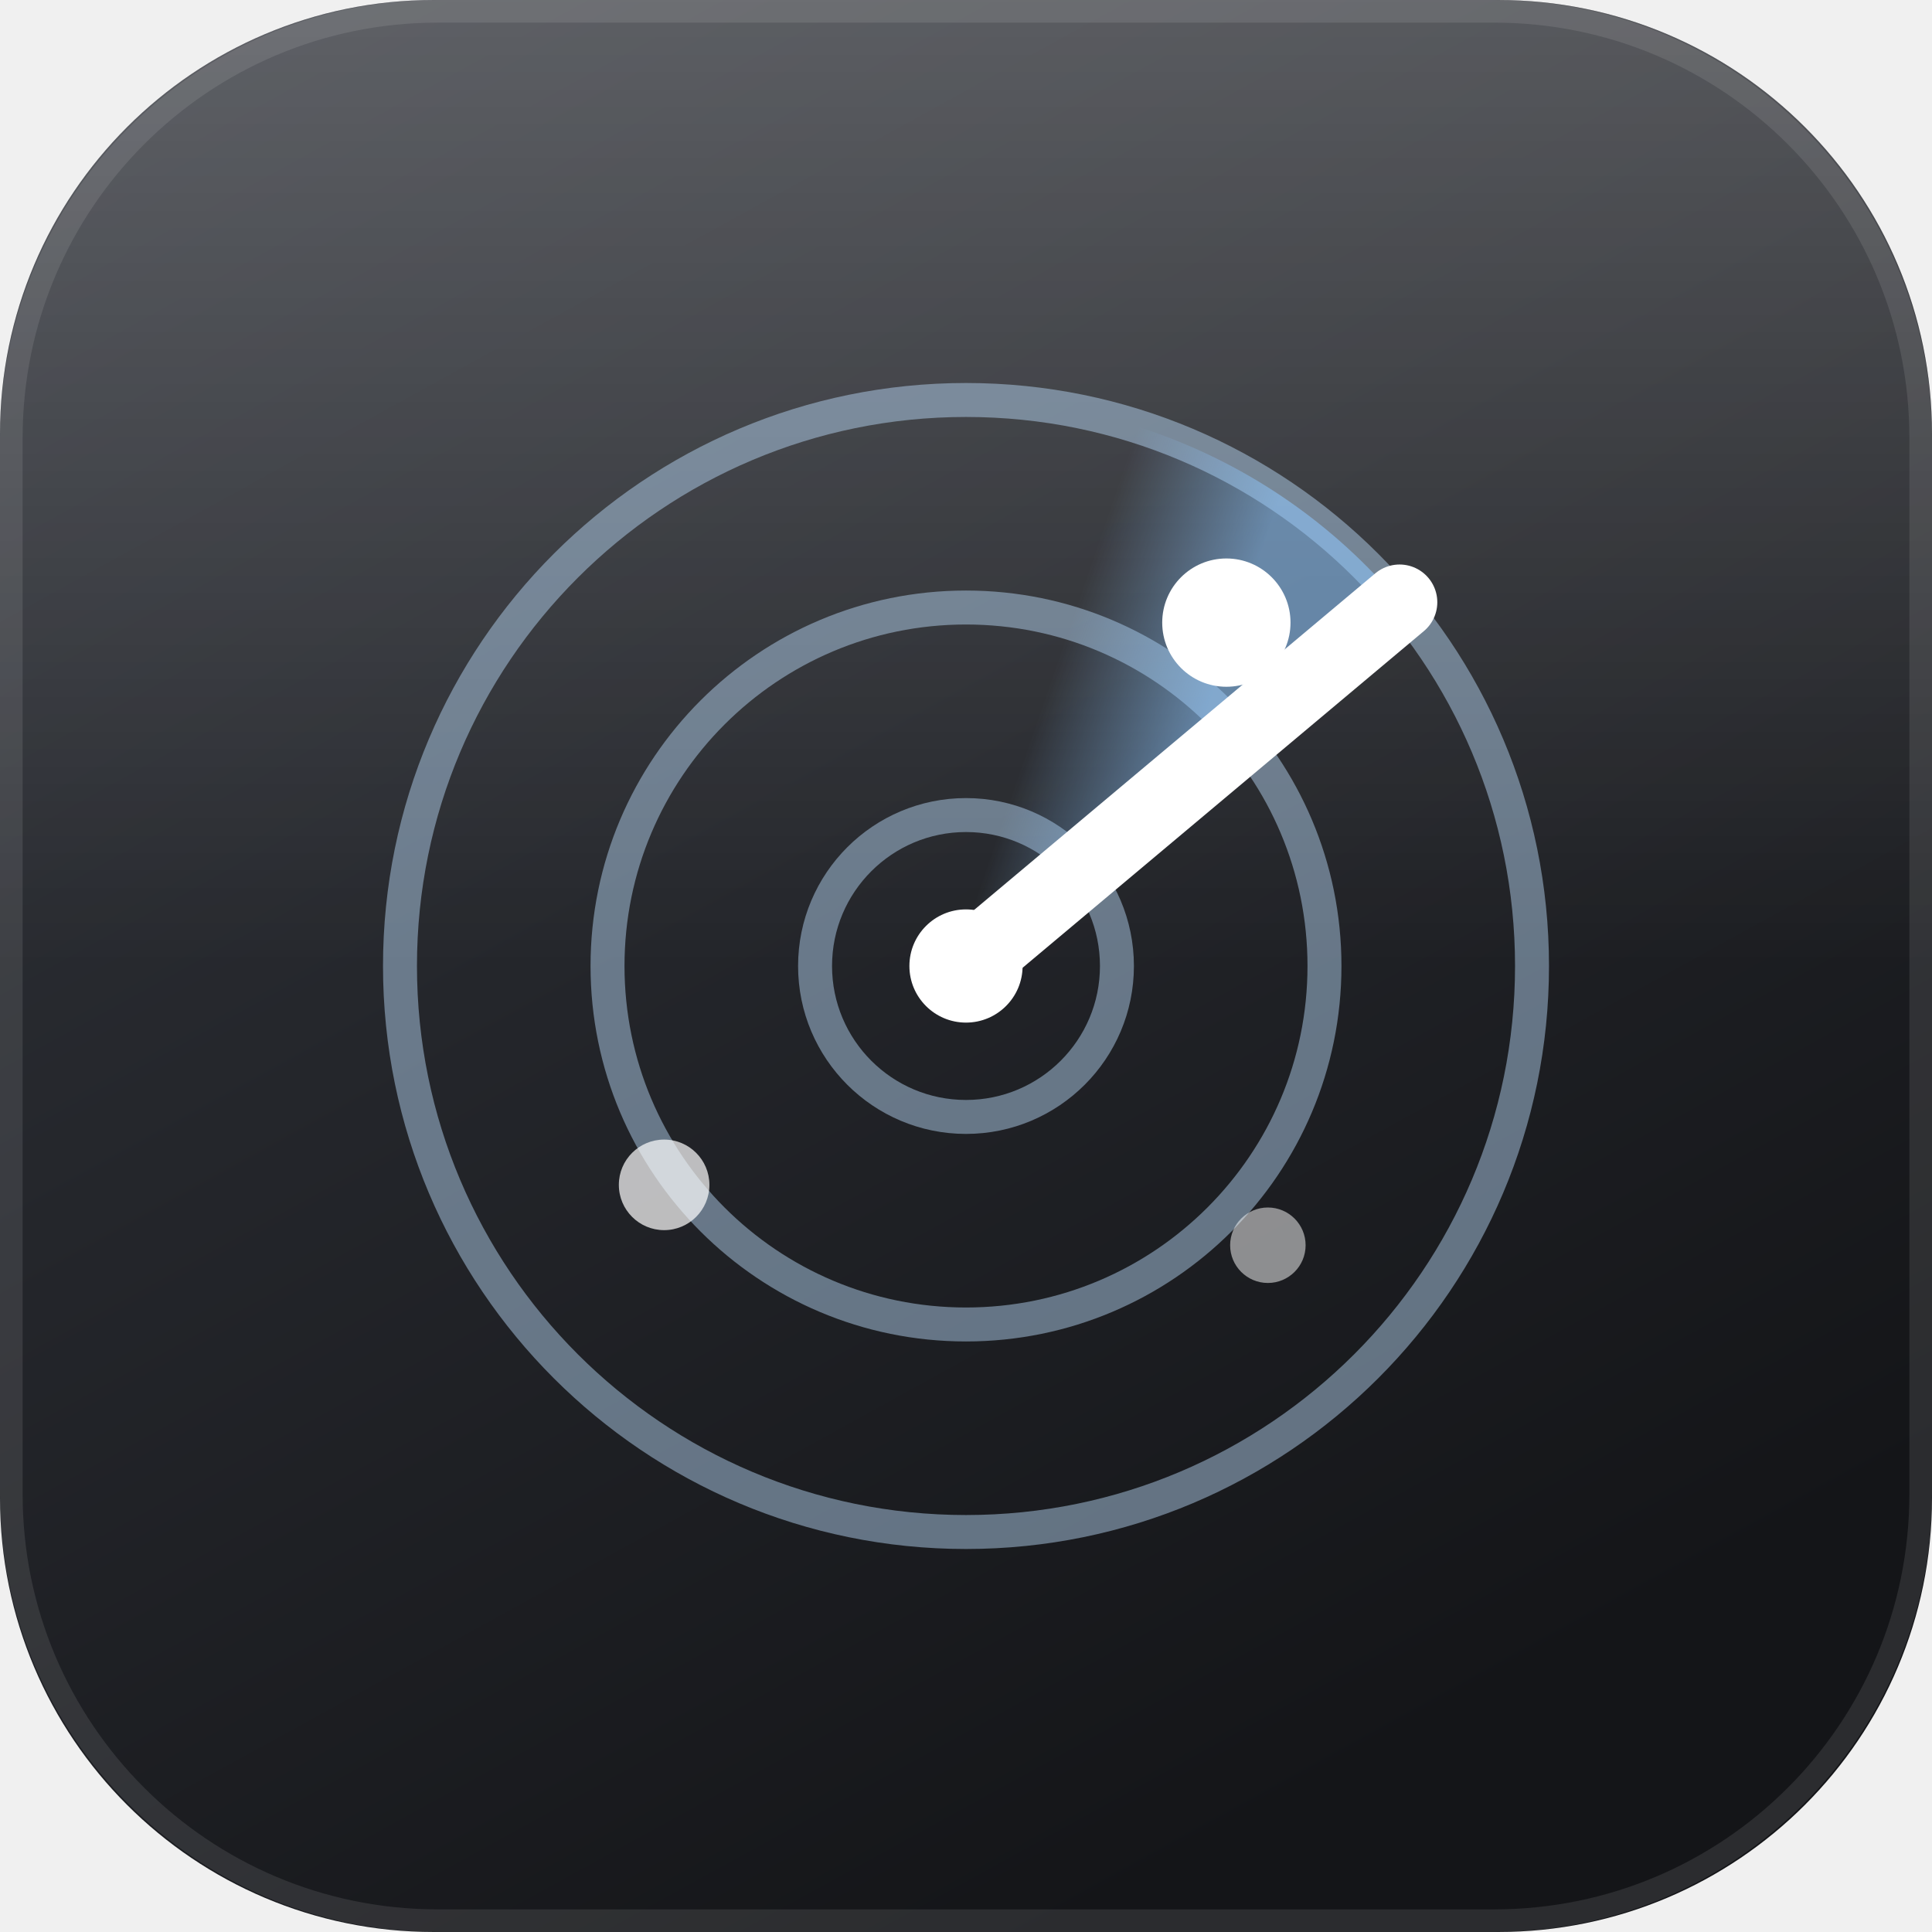
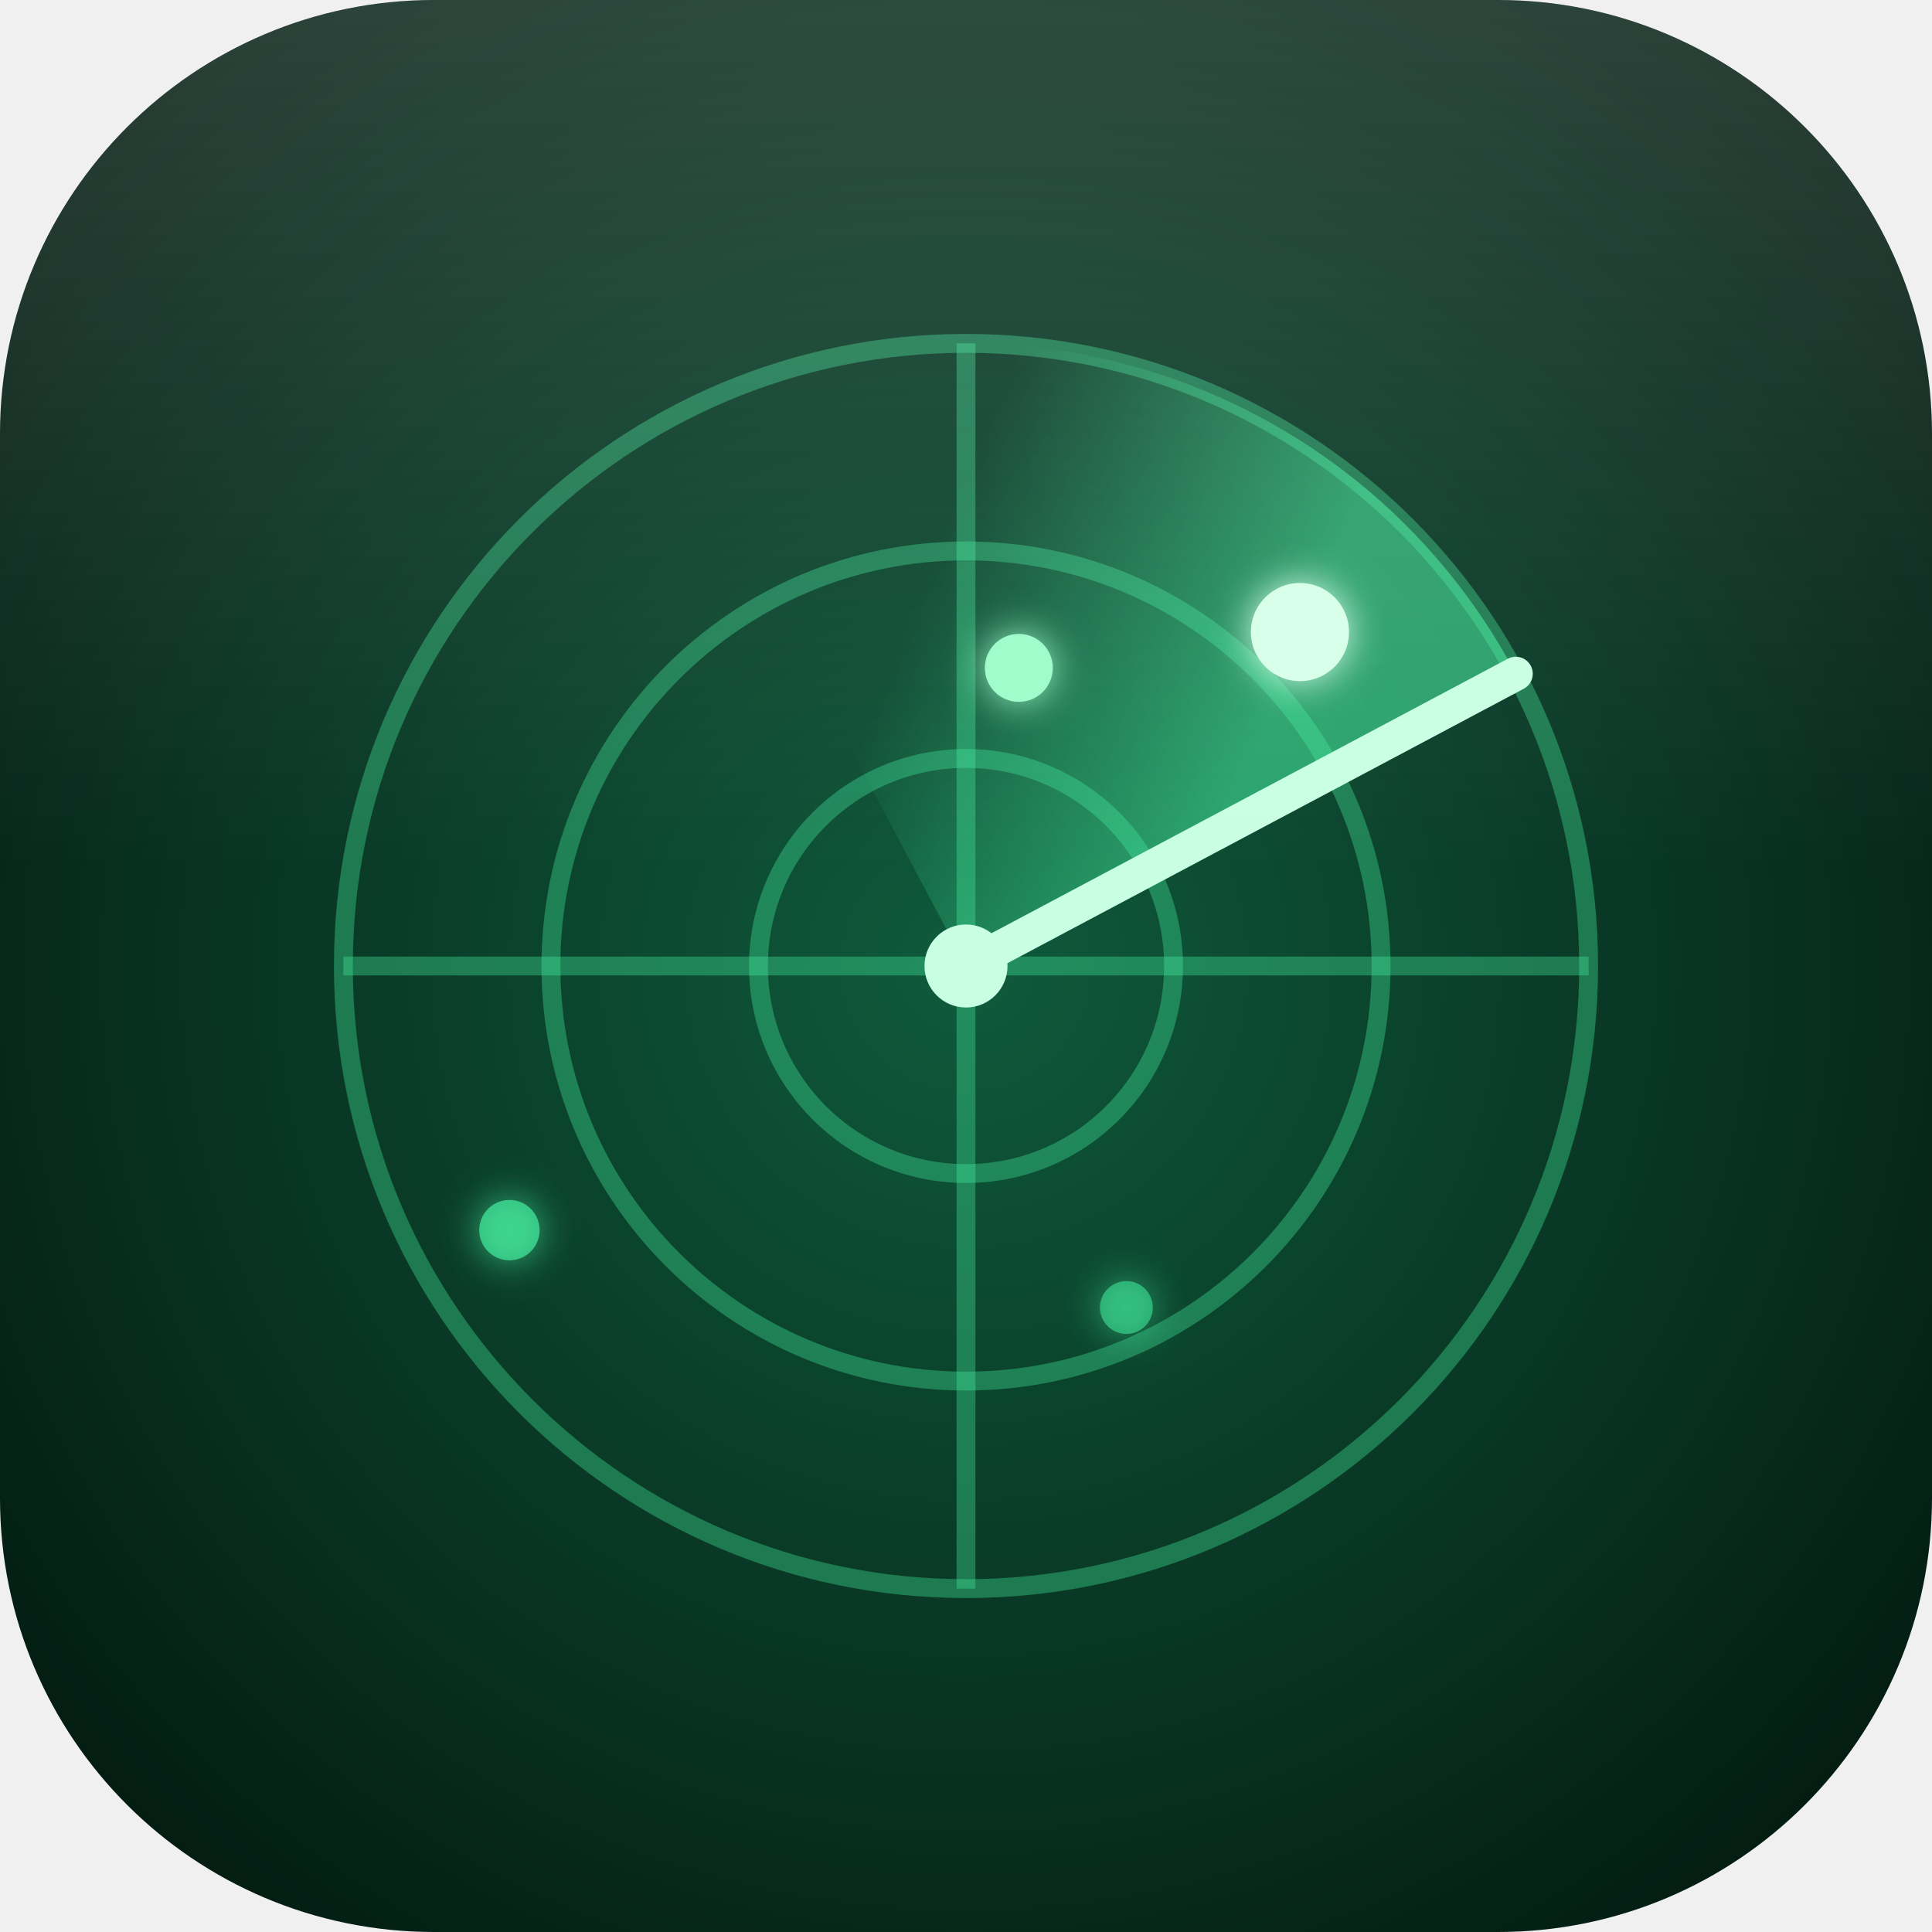
<svg xmlns="http://www.w3.org/2000/svg" viewBox="0 0 1024 1024" width="1024" height="1024">
  <defs>
-     <linearGradient id="fill" x1="0" y1="0" x2="0.55" y2="1">
-       <stop offset="0" stop-color="#34373e" />
-       <stop offset="1" stop-color="#141518" />
-     </linearGradient>
+     <radialGradient id="bg" cx="0.5" cy="0.5" r="0.7">
+       <stop offset="0" stop-color="#0f5a3c" />
+       <stop offset="1" stop-color="#02140d" />
+     </radialGradient>
    <linearGradient id="sheen" x1="0" y1="0" x2="0" y2="1">
-       <stop offset="0" stop-color="#ffffff" stop-opacity="0.22" />
-       <stop offset="0.5" stop-color="#ffffff" stop-opacity="0" />
+       <stop offset="0" stop-color="#ffffff" stop-opacity="0.16" />
+       <stop offset="0.45" stop-color="#ffffff" stop-opacity="0" />
    </linearGradient>
    <clipPath id="tile">
      <rect width="1024" height="1024" rx="230" />
    </clipPath>
-     <linearGradient id="sweep" x1="0.449" y1="0.211" x2="0.724" y2="0.312">
-       <stop offset="0" stop-color="#8fc8ff" stop-opacity="0" />
-       <stop offset="1" stop-color="#8fc8ff" stop-opacity="0.55" />
+     <linearGradient id="sweep" x1="0.349" y1="0.215" x2="0.785" y2="0.349">
+       <stop offset="0" stop-color="#46f0a0" stop-opacity="0" />
+       <stop offset="1" stop-color="#46f0a0" stop-opacity="0.55" />
    </linearGradient>
+     <filter id="glow" x="-50%" y="-50%" width="200%" height="200%">
+       <feGaussianBlur stdDeviation="10" result="b" />
+       <feMerge>
+         <feMergeNode in="b" />
+         <feMergeNode in="SourceGraphic" />
+       </feMerge>
+     </filter>
  </defs>
  <g clip-path="url(#tile)">
-     <rect width="1024" height="1024" fill="url(#fill)" />
+     <rect width="1024" height="1024" fill="url(#bg)" />
+     <g fill="none" stroke="#46f0a0" stroke-opacity="0.35" stroke-width="10">
+       <circle cx="512" cy="512" r="330" />
+       <circle cx="512" cy="512" r="220" />
+       <circle cx="512" cy="512" r="110" />
+       <path d="M182 512 H 842 M512 182 V 842" />
+     </g>
+     <path d="M512 512 L 357.1 220.6 A 330 330 0 0 1 803.4 357.1 Z" fill="url(#sweep)" />
+     <path d="M512 512 L 803.4 357.1" stroke="#c8ffe2" stroke-width="18" stroke-linecap="round" />
+     <g filter="url(#glow)">
+       <circle cx="689" cy="335" r="26" fill="#d6ffe9" />
+       <circle cx="540" cy="354" r="18" fill="#9dfcc9" />
+       <circle cx="270" cy="652" r="16" fill="#46f0a0" fill-opacity="0.7" />
+       <circle cx="597" cy="693" r="14" fill="#46f0a0" fill-opacity="0.55" />
+     </g>
+     <circle cx="512" cy="512" r="22" fill="#c8ffe2" />
    <rect width="1024" height="1024" fill="url(#sheen)" />
-     <rect x="6" y="6" width="1012" height="1012" rx="226" fill="none" stroke="#ffffff" stroke-opacity="0.10" stroke-width="12" />
-     <g fill="none" stroke="#bfe0ff" stroke-opacity="0.45" stroke-width="18">
-       <circle cx="512" cy="512" r="300" />
-       <circle cx="512" cy="512" r="190" />
-       <circle cx="512" cy="512" r="80" />
-     </g>
-     <path d="M512 512 L 459.9 216.6 A 300 300 0 0 1 741.8 319.2 Z" fill="url(#sweep)" />
-     <path d="M512 512 L 741.8 319.2" fill="none" stroke="#ffffff" stroke-linecap="round" stroke-linejoin="round" stroke-width="40" />
-     <circle cx="512" cy="512" r="30" fill="#ffffff" />
-     <circle cx="650" cy="330" r="34" fill="#ffffff" />
-     <circle cx="352" cy="628" r="24" fill="#ffffff" fill-opacity="0.7" />
-     <circle cx="672" cy="660" r="20" fill="#ffffff" fill-opacity="0.5" />
  </g>
</svg>
